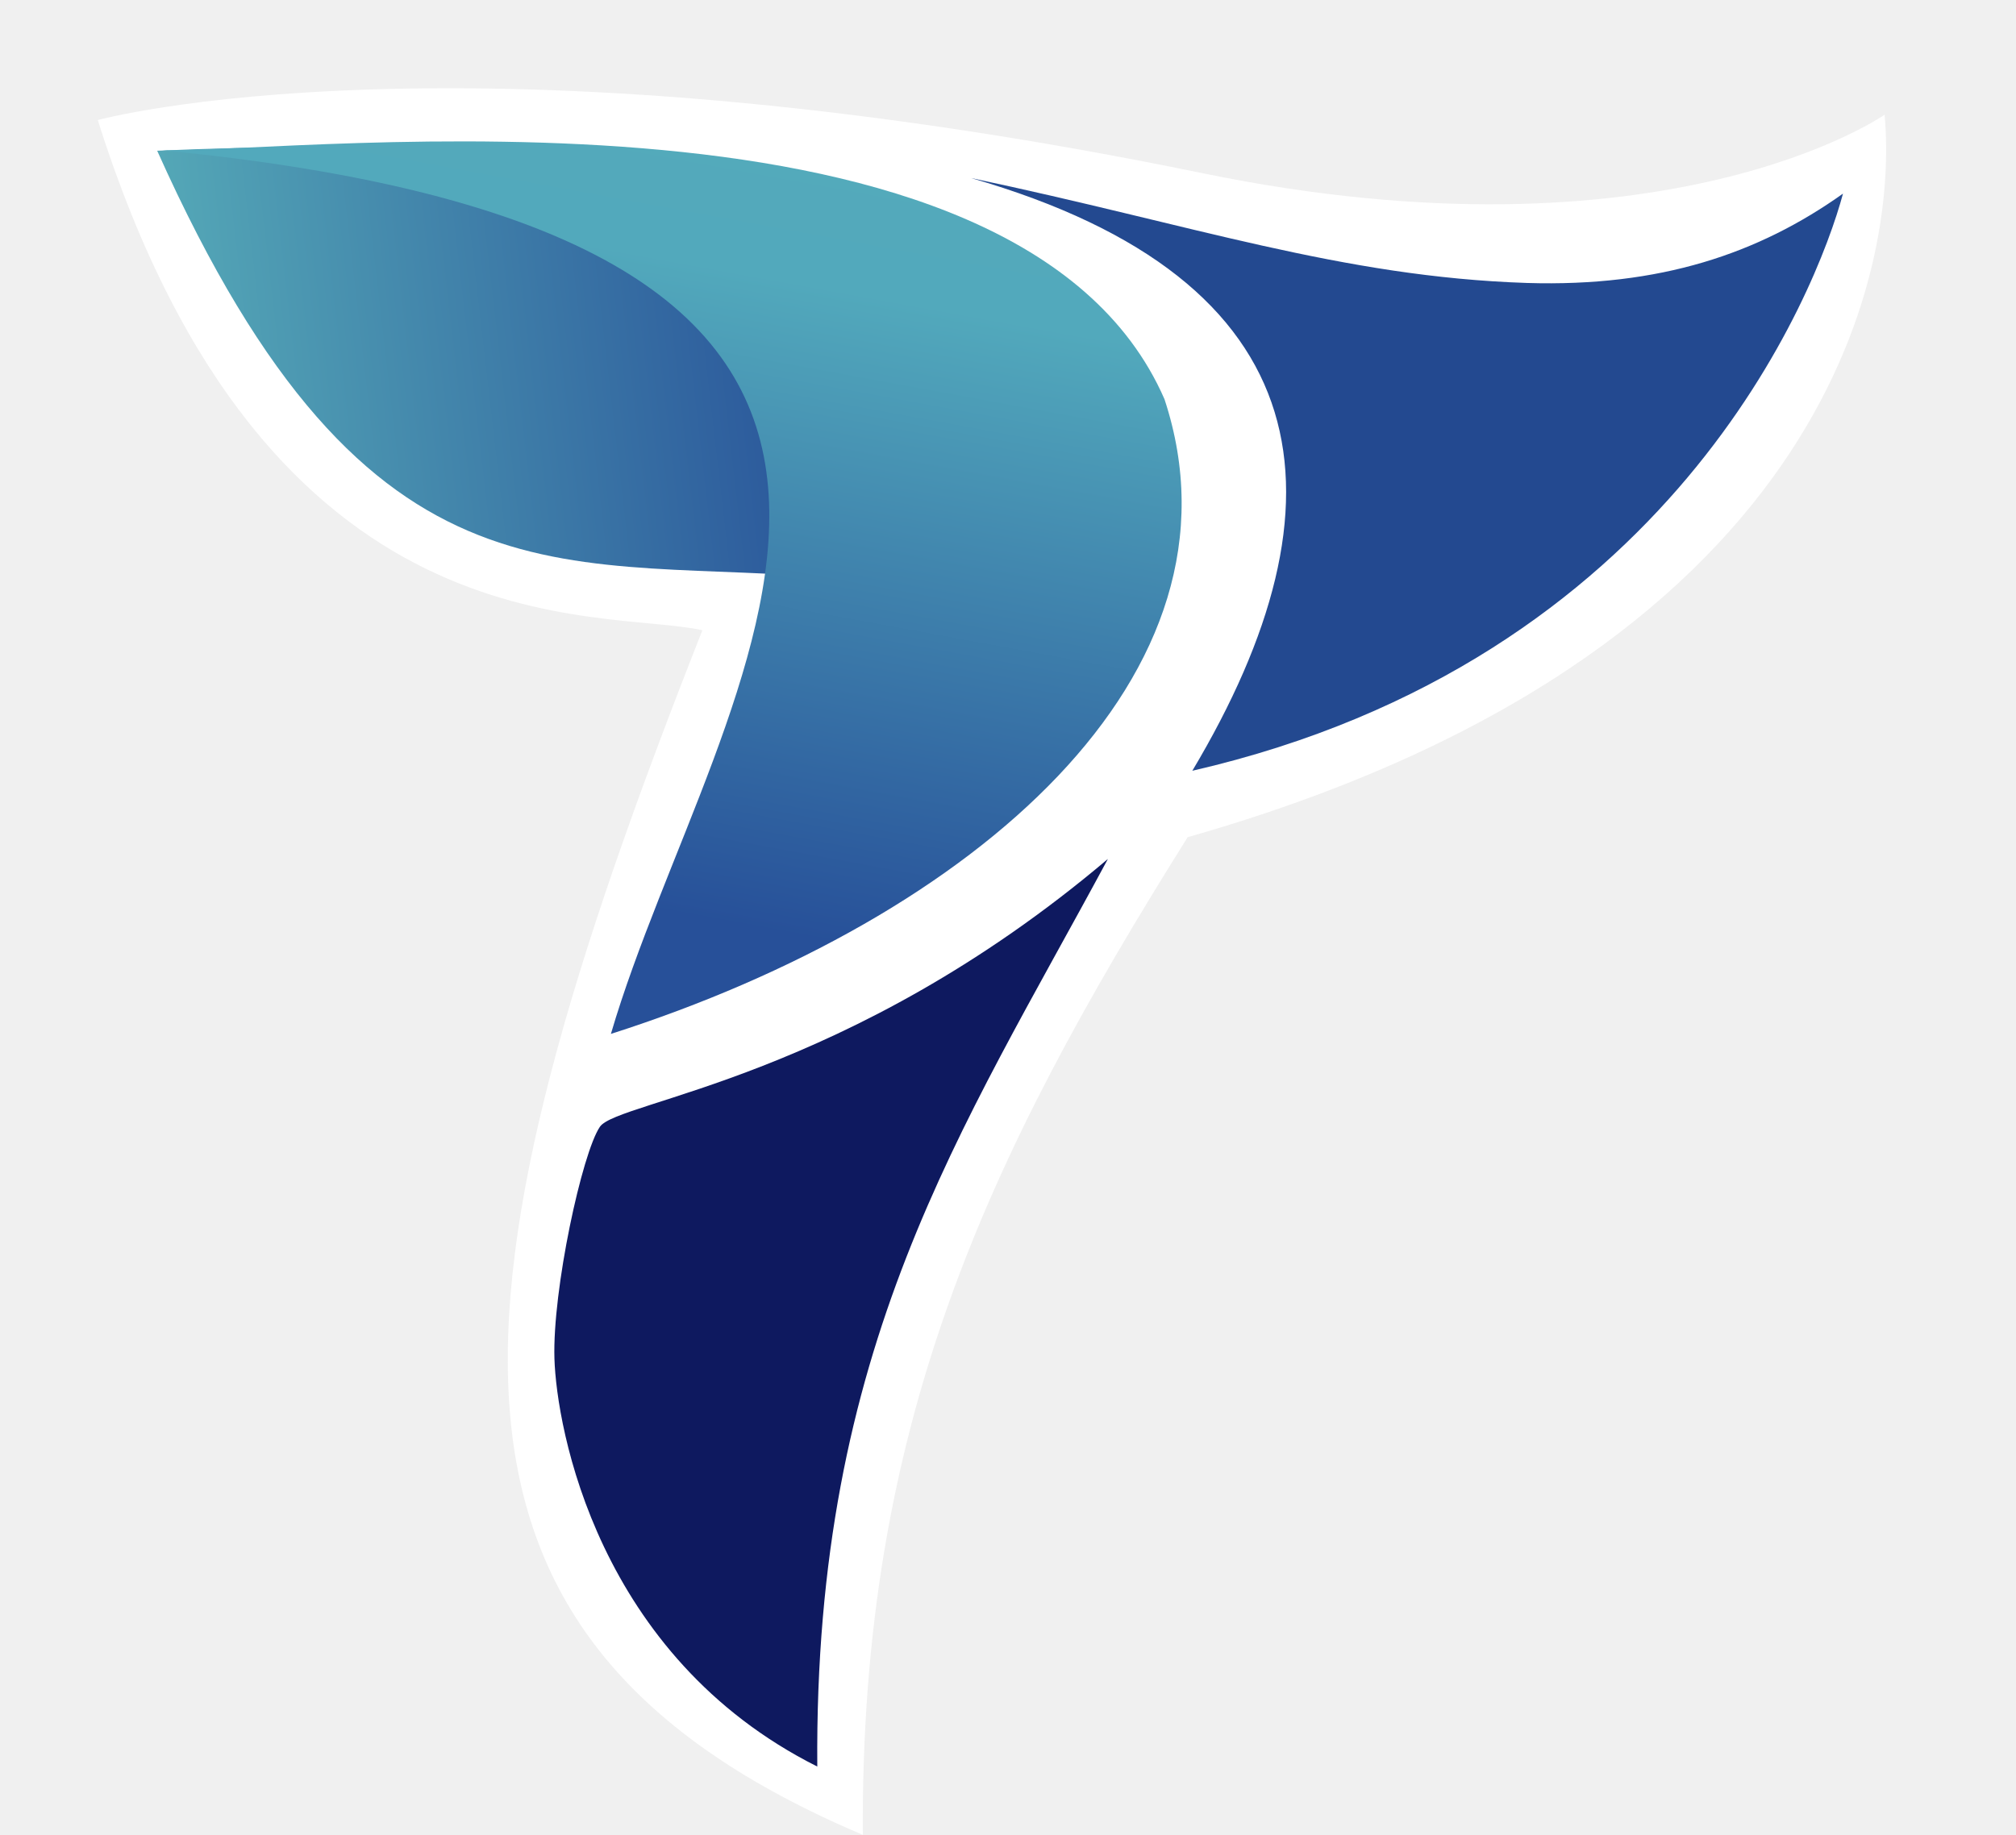
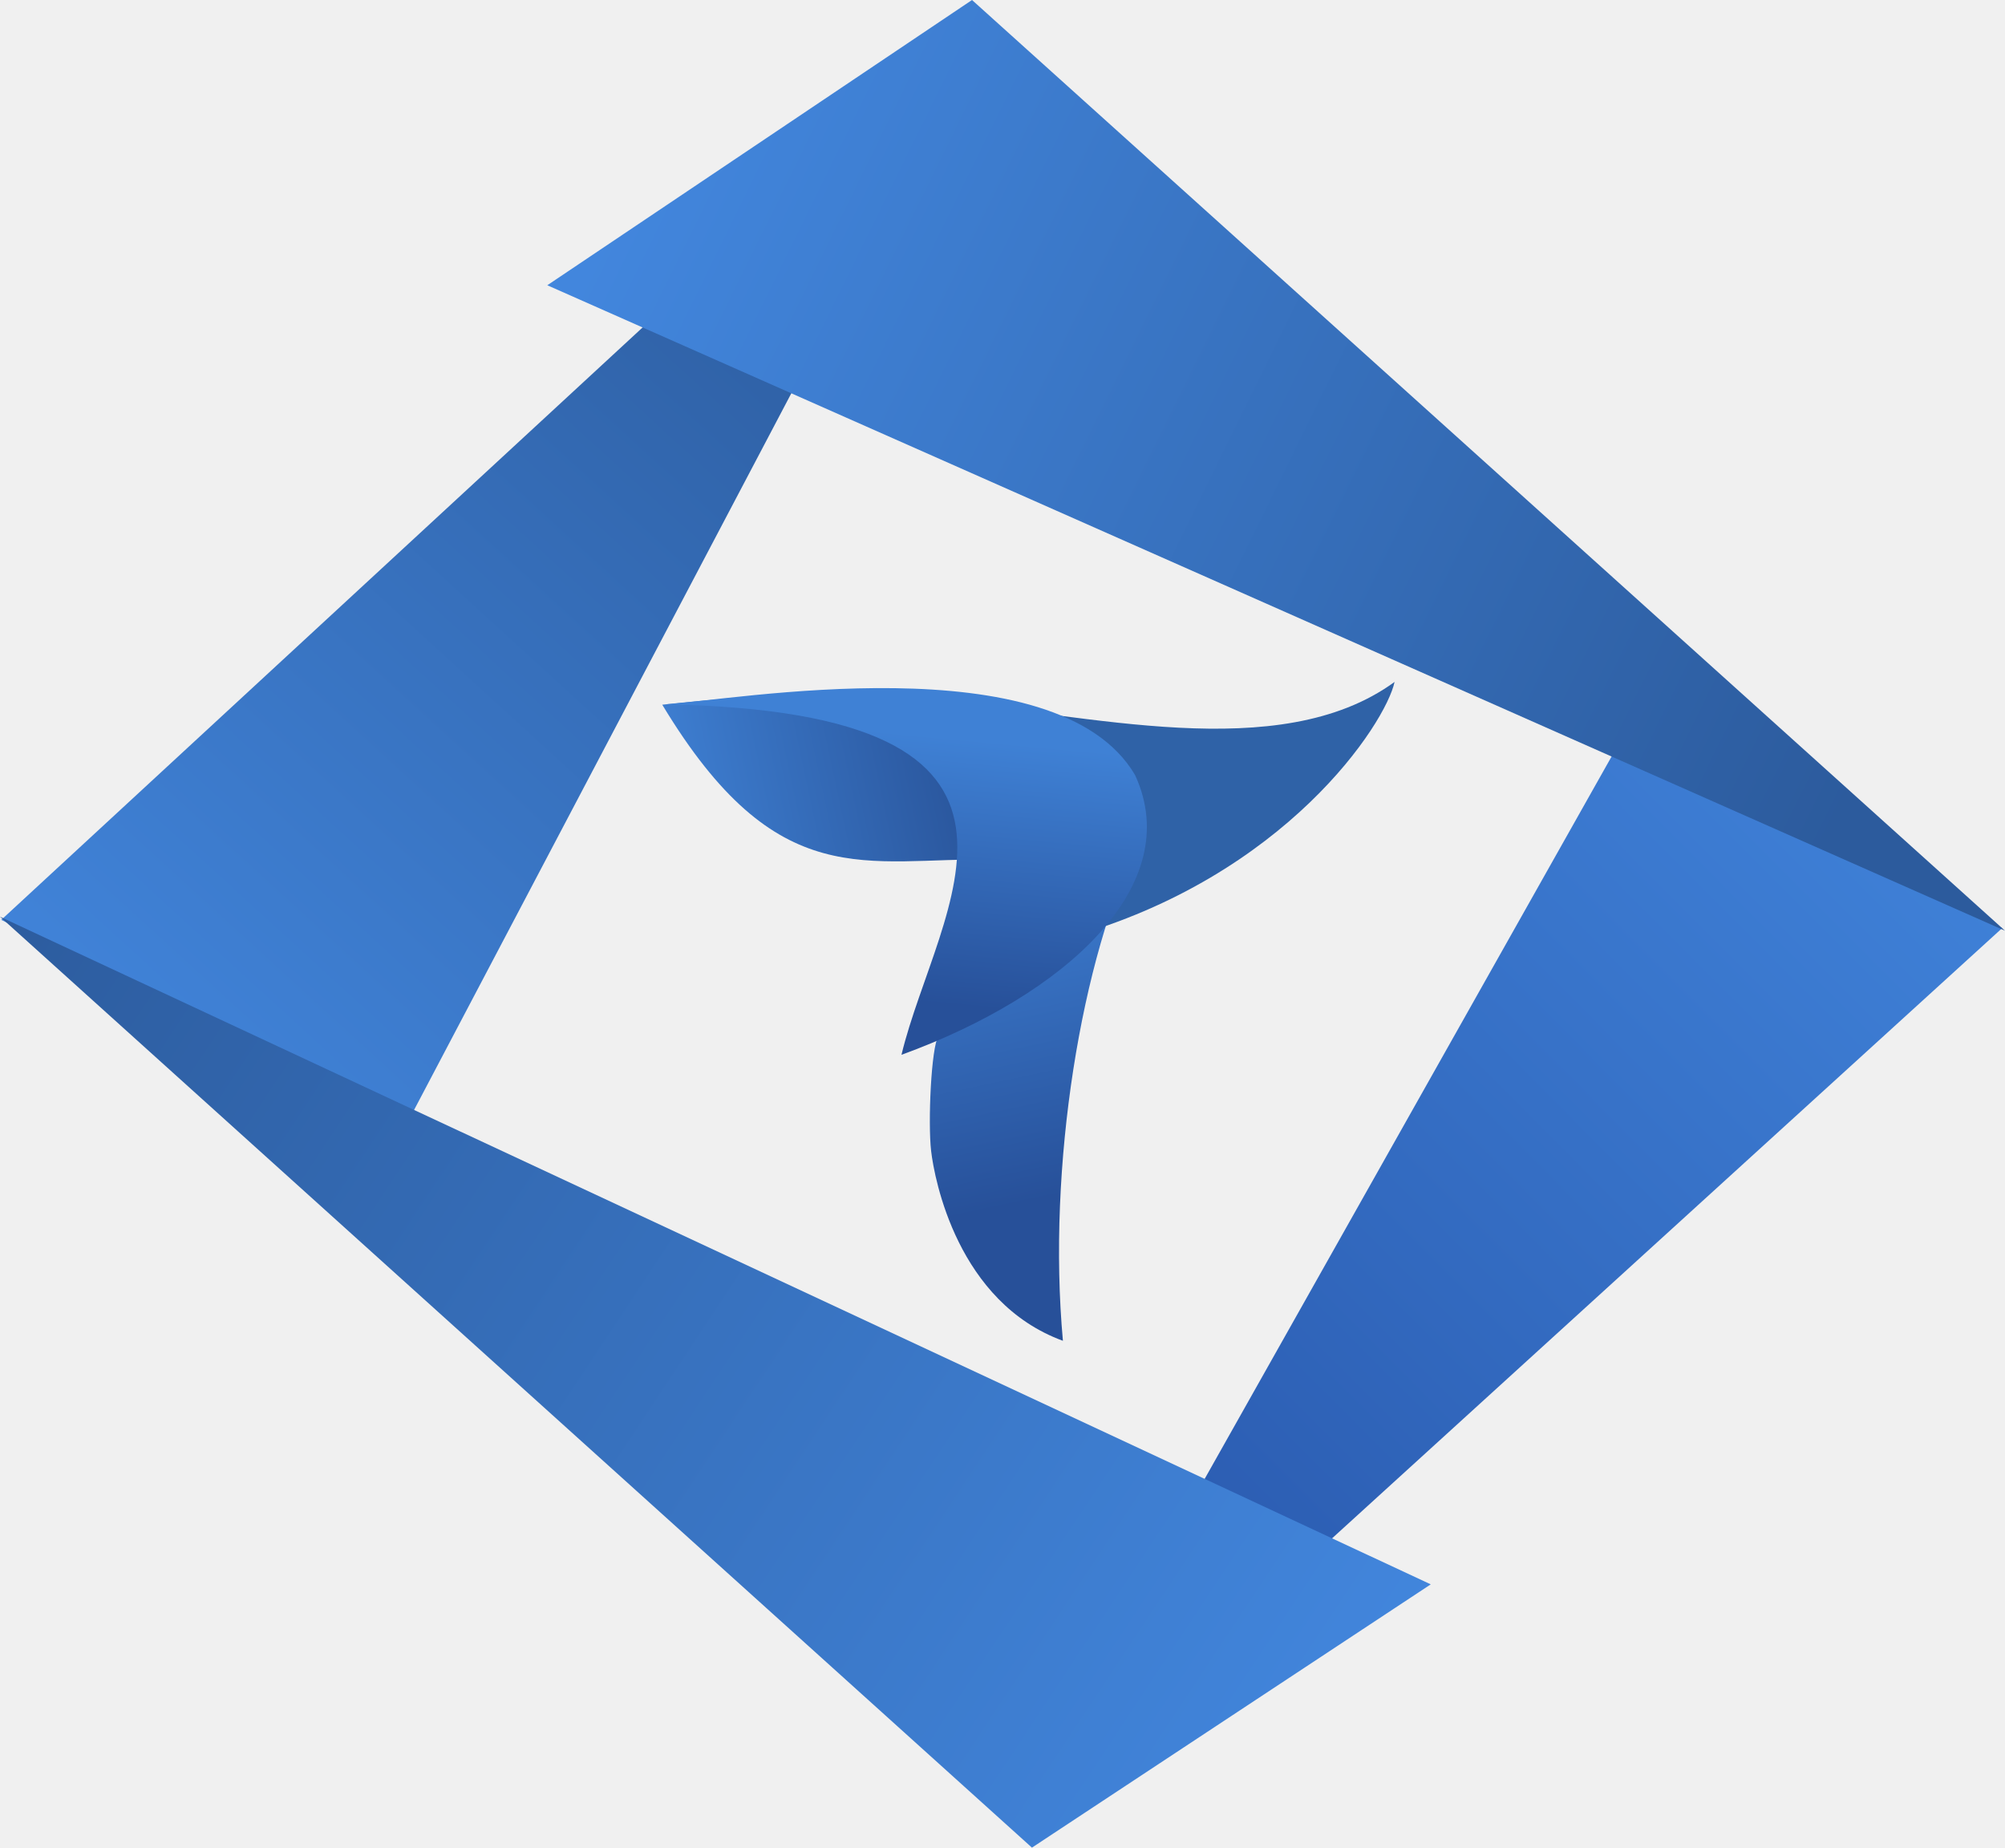
- <svg xmlns="http://www.w3.org/2000/svg" xmlns:xlink="http://www.w3.org/1999/xlink" width="99.065mm" height="90.182mm" viewBox="0 0 99.065 90.182" version="1.1" id="svg5" xml:space="preserve">
+ <svg xmlns="http://www.w3.org/2000/svg" xmlns:xlink="http://www.w3.org/1999/xlink" width="248.771mm" height="229.222mm" viewBox="0 0 248.771 229.222" version="1.1" id="svg5" xml:space="preserve">
  <defs id="defs2">
+     <linearGradient id="linearGradient24750">
+       <stop style="stop-color:#3873c4;stop-opacity:1;" offset="0" id="stop24746" />
+       <stop style="stop-color:#275099;stop-opacity:1;" offset="0.633" id="stop25996" />
+       <stop style="stop-color:#275099;stop-opacity:1;" offset="1" id="stop24748" />
+     </linearGradient>
+     <linearGradient id="linearGradient13144">
+       <stop style="stop-color:#3e7fd2;stop-opacity:1;" offset="0" id="stop13140" />
+       <stop style="stop-color:#29549a;stop-opacity:1;" offset="0.878" id="stop13142" />
+     </linearGradient>
+     <linearGradient id="linearGradient12517">
+       <stop style="stop-color:#4081d6;stop-opacity:1;" offset="0" id="stop12511" />
+       <stop style="stop-color:#3f81d5;stop-opacity:1;" offset="0.379" id="stop12513" />
+       <stop style="stop-color:#275099;stop-opacity:1;" offset="1" id="stop12515" />
+     </linearGradient>
+     <linearGradient id="linearGradient6883">
+       <stop style="stop-color:#2c5b9d;stop-opacity:1;" offset="0" id="stop6879" />
+       <stop style="stop-color:#4286dd;stop-opacity:1;" offset="1" id="stop6881" />
+     </linearGradient>
+     <linearGradient id="linearGradient6530">
+       <stop style="stop-color:#4286dd;stop-opacity:1;" offset="0" id="stop6526" />
+       <stop style="stop-color:#2c5b9d;stop-opacity:1;" offset="1" id="stop6528" />
+     </linearGradient>
+     <linearGradient id="linearGradient6108">
+       <stop style="stop-color:#2a5aaf;stop-opacity:1;" offset="0" id="stop6104" />
+       <stop style="stop-color:#4286dd;stop-opacity:1;" offset="1" id="stop6106" />
+     </linearGradient>
+     <linearGradient id="linearGradient1201">
+       <stop style="stop-color:#4286dd;stop-opacity:1;" offset="0" id="stop1197" />
+       <stop style="stop-color:#2c5b9d;stop-opacity:1;" offset="1" id="stop1199" />
+     </linearGradient>
+     <linearGradient id="linearGradient20430">
+       <stop style="stop-color:#ff0000;stop-opacity:1;" offset="0" id="stop20428" />
+     </linearGradient>
    <linearGradient id="linearGradient9344">
      <stop style="stop-color:#000000;stop-opacity:1;" offset="0" id="stop9340" />
      <stop style="stop-color:#000000;stop-opacity:0;" offset="1" id="stop9342" />
    </linearGradient>
-     <linearGradient id="linearGradient31060">
-       <stop style="stop-color:#56abb8;stop-opacity:1;" offset="0" id="stop31056" />
-       <stop style="stop-color:#52a9bc;stop-opacity:1;" offset="0.379" id="stop33934" />
-       <stop style="stop-color:#275099;stop-opacity:1;" offset="1" id="stop31058" />
-     </linearGradient>
-     <linearGradient id="linearGradient26871">
-       <stop style="stop-color:#56abb8;stop-opacity:1;" offset="0" id="stop26867" />
-       <stop style="stop-color:#29549a;stop-opacity:1;" offset="0.878" id="stop26869" />
-     </linearGradient>
-     <linearGradient xlink:href="#linearGradient26871" id="linearGradient2148" gradientUnits="userSpaceOnUse" gradientTransform="rotate(1.284044,-1151.385,2044.174)" x1="57.14" y1="166.089" x2="93.569" y2="161.045" />
-     <linearGradient xlink:href="#linearGradient31060" id="linearGradient2150" gradientUnits="userSpaceOnUse" gradientTransform="rotate(1.284044,-1151.385,2044.174)" x1="101.196" y1="144.625" x2="93.106" y2="194.965" />
+     <linearGradient xlink:href="#linearGradient13144" id="linearGradient11678-7-69" gradientUnits="userSpaceOnUse" gradientTransform="rotate(1.284044,-2350.475,18826.413)" x1="57.14" y1="166.089" x2="93.569" y2="161.045" />
+     <linearGradient xlink:href="#linearGradient6108" id="linearGradient34591" gradientUnits="userSpaceOnUse" gradientTransform="translate(518.5028,-378.8512)" x1="-126.462" y1="574.834" x2="-16.986" y2="465.516" />
+     <linearGradient xlink:href="#linearGradient1201" id="linearGradient34593" gradientUnits="userSpaceOnUse" gradientTransform="translate(517.9737,-379.9095)" x1="-252.235" y1="521.934" x2="-149.505" y2="409.492" />
+     <linearGradient xlink:href="#linearGradient6530" id="linearGradient34595" gradientUnits="userSpaceOnUse" gradientTransform="translate(518.5028,-378.8512)" x1="-188.976" y1="393.917" x2="-36.351" y2="468.978" />
+     <linearGradient xlink:href="#linearGradient6883" id="linearGradient34597" gradientUnits="userSpaceOnUse" gradientTransform="translate(515.3278,-380.9678)" x1="-268.55" y1="487.184" x2="-100.04" y2="598.787" />
+     <linearGradient xlink:href="#linearGradient24750" id="linearGradient34599" gradientUnits="userSpaceOnUse" gradientTransform="translate(230.1293,18.90843)" x1="273.723" y1="229.291" x2="280.945" y2="275.054" />
+     <linearGradient xlink:href="#linearGradient12517" id="linearGradient34601" gradientUnits="userSpaceOnUse" gradientTransform="rotate(1.284044,-2350.475,18826.413)" x1="101.196" y1="144.625" x2="93.106" y2="194.965" />
  </defs>
-   <g id="layer1" transform="translate(-91.41305,-176.6216)">
-     <g id="g10835">
-       <path style="opacity:1;fill:#ffffff;fill-opacity:1;stroke:none;stroke-width:0.765;stroke-linejoin:miter;stroke-miterlimit:4;stroke-dasharray:3.06, 0.765;stroke-dashoffset:0;stroke-opacity:1;paint-order:markers stroke fill" d="m 96.218,182.522 c 0,0 17.807,-4.884 54.291,2.614 22.751,4.676 33.512,-2.877 33.512,-2.877 0.698,7.676 -2.907,26.589 -34.246,35.509 -9.916,15.807 -16.087,28.96 -15.963,49.036 -22.794,-9.672 -20.852,-26.319 -7.885,-59.205 -4.951,-1.121 -21.349,1.431 -29.709,-25.077 z" id="path9910" />
-       <path d="m 112.922,239.762 m 2.422,3.375" style="fill:#56abb8;fill-opacity:1;stroke:none;stroke-width:0.265;stroke-opacity:1" id="path14769-0-8" />
-       <path style="fill:url(#linearGradient2148);fill-opacity:1;stroke:none;stroke-width:0.265;stroke-opacity:1" d="m 99.137,184.03 c 10.562,23.61 20.254,19.744 33.805,21.054 l -6.627,-18.97 c -5.131,-2.264 -17.186,-2.527 -27.177,-2.084 z" id="path14753-6-4-1" />
-       <path style="fill:#234990;fill-opacity:1;stroke:none;stroke-width:0.765;stroke-linejoin:miter;stroke-miterlimit:4.1;stroke-dasharray:none;stroke-opacity:1;paint-order:markers stroke fill" d="m 181.977,186.137 c -1.303,4.843 -8.46,22.963 -31.974,28.367 7.885,-13.22 6.513,-24.118 -10.871,-29.131 10.861,2.286 18.204,4.856 27.315,5.156 6.545,0.201 11.384,-1.441 15.531,-4.392 z" id="path9849" />
-       <path style="fill:#0e195f;fill-opacity:1;stroke:none;stroke-width:0.265;stroke-opacity:1" d="m 120.893,232 c 0.875,-1.281 12.153,-2.315 24.961,-13.161 -7.215,13.417 -14.44,23.931 -14.28,44.607 -10.822,-5.429 -12.811,-16.662 -12.916,-20.046 -0.104,-3.384 1.36,-10.118 2.235,-11.4 z" id="path9852" />
-       <path style="fill:url(#linearGradient2150);fill-opacity:1;stroke:none;stroke-width:0.265;stroke-opacity:1" d="m 99.391,184.008 c 7.035,0.107 42.073,-4.219 49.245,12.236 4.451,13.505 -9.347,25.487 -27.204,31.193 5.039,-17.167 22.978,-39.049 -22.041,-43.429 z" id="path14759-5-9-1" />
-       <rect style="opacity:0.802;fill:#c2be35;fill-opacity:0;stroke:none;stroke-width:5;stroke-dasharray:none;stroke-opacity:1" id="rect3372" width="99.065" height="89.965" x="91.413" y="176.622" />
+   <g id="layer1" transform="translate(-249.1836,2.440353)">
+     <path style="fill:url(#linearGradient34591);fill-opacity:1;stroke:none;stroke-width:5;stroke-opacity:1;paint-order:markers stroke fill" d="m 398.287,181.682 51.656,-91.691 47.67,22.706 -84.389,76.837 z" id="path36563-5-3" />
+     <path style="fill:url(#linearGradient34593);fill-opacity:1;stroke:none;stroke-width:5;stroke-opacity:1;paint-order:markers stroke fill" d="m 299.823,136.662 49.905,-94.792 -17.308,-6.923 -83.079,76.733 z" id="path36567-8-5" />
+     <path style="fill:url(#linearGradient34595);fill-opacity:1;stroke:none;stroke-width:5;stroke-opacity:1;paint-order:markers stroke fill" d="M 317.09,32.949 369.787,-2.44 497.954,113.026 Z" id="path36561-7-9" />
+     <path style="fill:url(#linearGradient34597);fill-opacity:1;stroke:none;stroke-width:5;stroke-opacity:1;paint-order:markers stroke fill" d="m 249.184,111.288 177.519,82.832 -49.481,32.662 z" id="path36565-3-89" />
+     <g id="g13517-9-1" transform="matrix(1.163822,-0.0811126,0.08600768,1.042319,-239.856,-100.7104)">
+       <path style="fill:url(#linearGradient11678-7-69);fill-opacity:1;stroke:none;stroke-width:0.265;stroke-opacity:1" d="m 474.908,215.115 c 10.562,23.61 20.254,19.744 33.805,21.054 l -6.627,-18.97 c -5.131,-2.264 -17.186,-2.527 -27.177,-2.084 z" id="path14753-6-4-8-9-2" />
+       <path style="fill:#2f62a7;fill-opacity:1;stroke:none;stroke-width:0.265;stroke-opacity:1" d="m 552.734,218.457 c -1.303,4.843 -13.241,22.166 -36.755,27.57 7.885,-13.22 5.961,-23.926 -11.423,-28.939 15.181,2.506 35.182,10.399 48.179,1.37 z" id="path14755-2-8-1-93-8" />
+       <path style="fill:url(#linearGradient34599);fill-opacity:1;stroke:none;stroke-width:0.265;stroke-opacity:1" d="m 501.289,256.586 c 0.875,-1.281 10.198,-10.639 23.006,-21.485 -7.215,13.417 -12.641,37.921 -12.481,58.597 -10.822,-5.429 -12.205,-20.153 -12.309,-23.537 -0.104,-3.384 0.909,-12.293 1.784,-13.575 z" id="path14757-8-3-5-3-4" />
+       <path style="fill:url(#linearGradient34601);fill-opacity:1;stroke:none;stroke-width:0.265;stroke-opacity:1" d="m 475.162,215.093 c 7.035,0.107 42.073,-4.219 49.245,12.236 4.451,13.505 -9.347,25.487 -27.204,31.193 5.039,-17.167 22.978,-39.049 -22.041,-43.429 z" id="path14759-5-9-3-7-01" />
+       <text xml:space="preserve" style="font-weight:800;font-size:12.15px;font-family:Avenir;-inkscape-font-specification:'Avenir Ultra-Bold';fill:#000000;fill-opacity:0;stroke:#000000;stroke-width:4.1;paint-order:markers stroke fill" x="588.929" y="206.108" id="text30953-08" transform="matrix(0.9790537,0.08411767,-0.08238883,1.014316,0,0)">
+         <tspan id="tspan30951-14" style="stroke-width:4.1" x="588.929" y="206.108" />
+       </text>
    </g>
  </g>
</svg>
